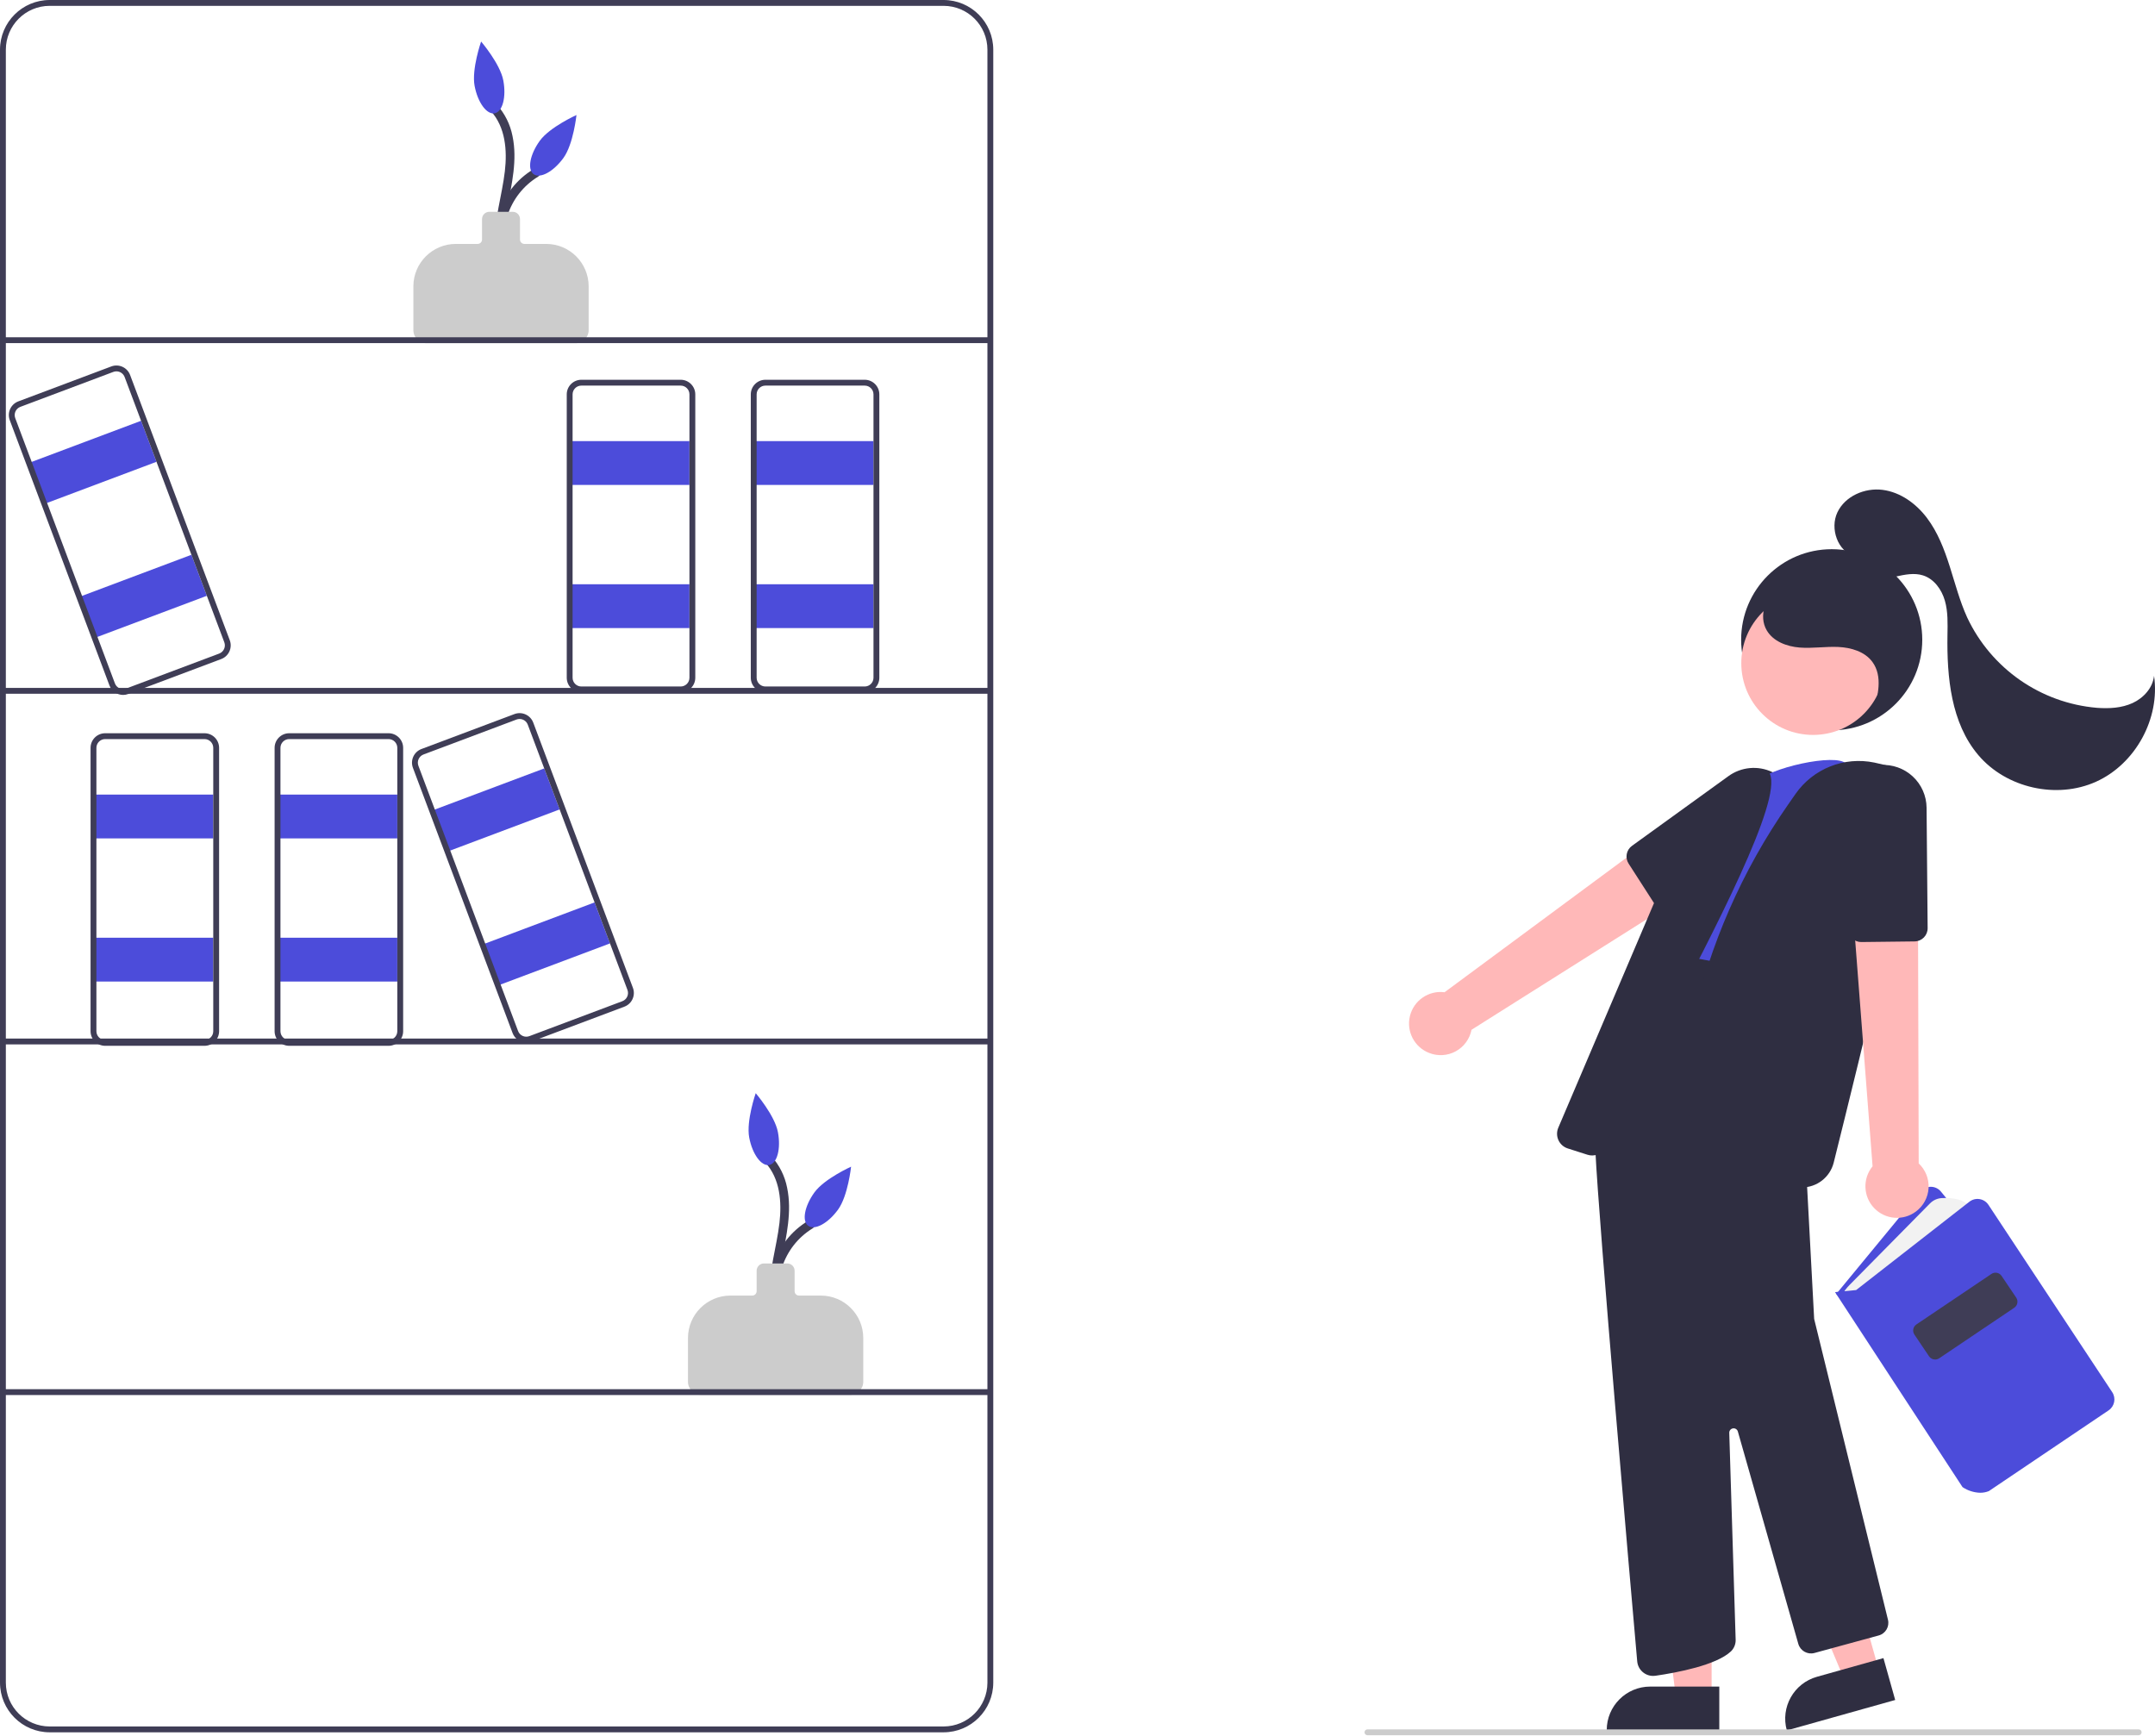
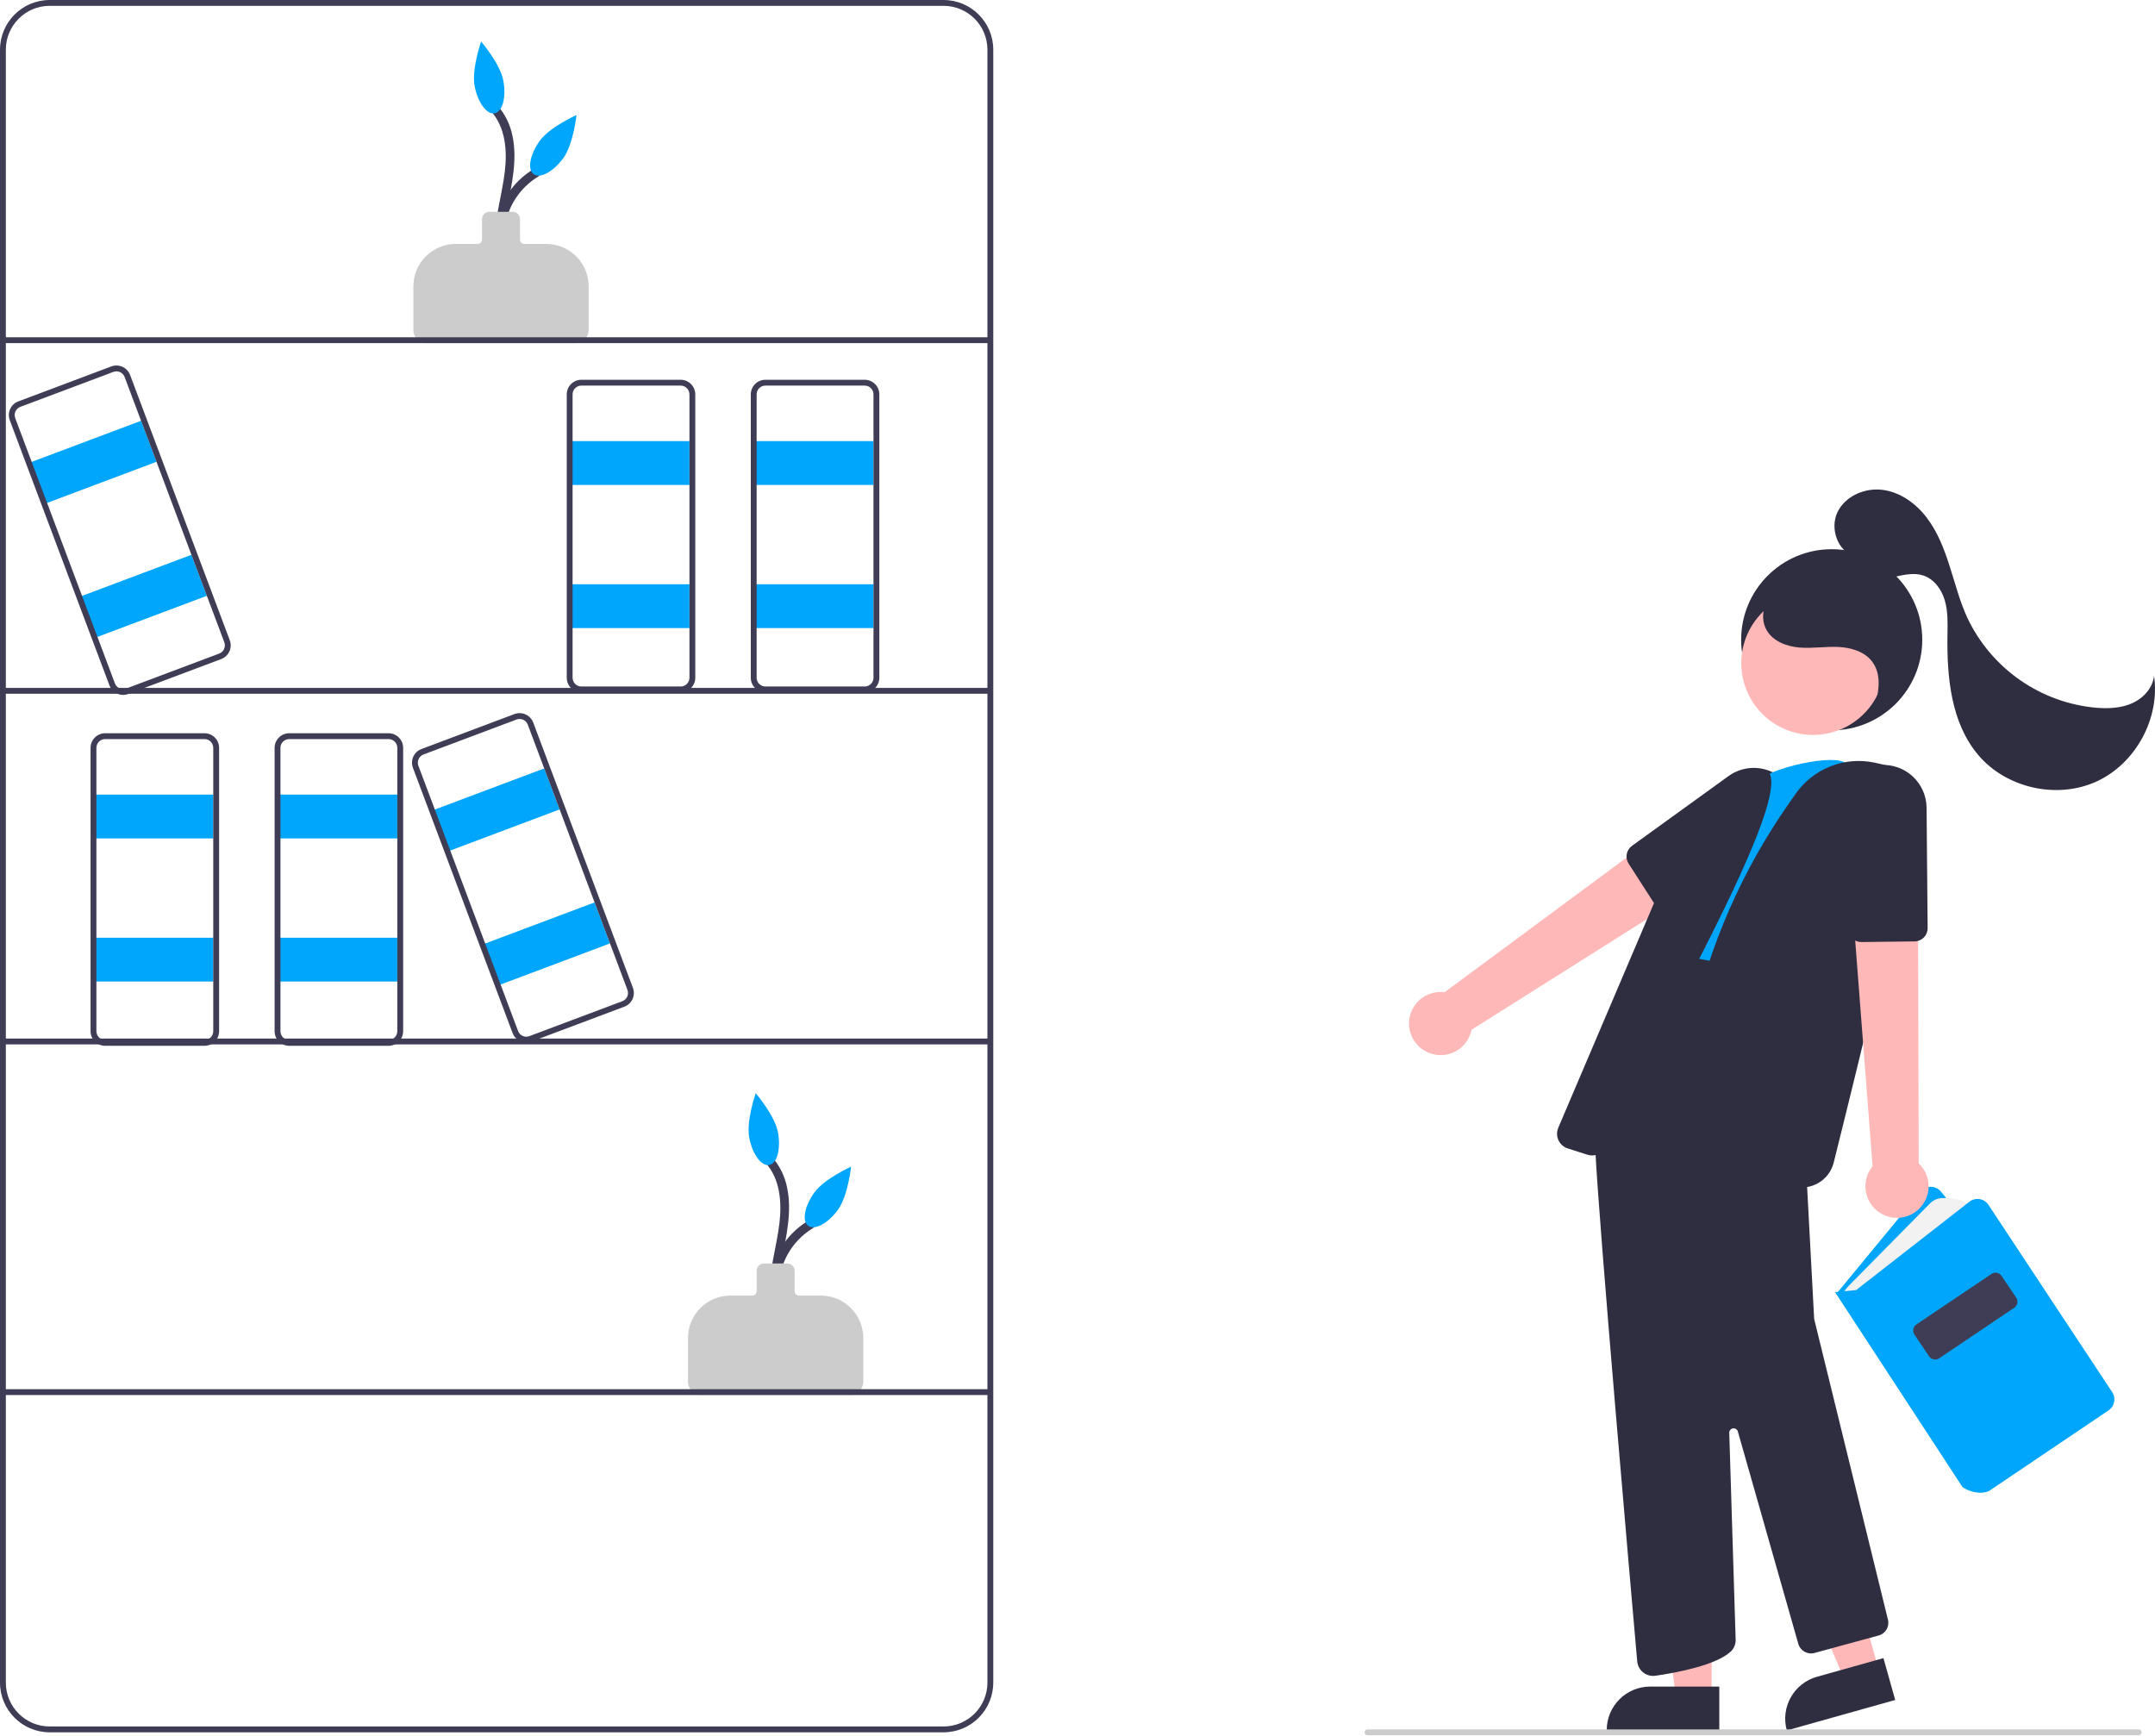
<svg xmlns="http://www.w3.org/2000/svg" data-name="Layer 1" width="737.666" height="594" viewBox="0 0 737.666 594">
  <path d="M499.593,603.574a24.3,24.3,0,0,1,9.743-30.085c1.647-1.002.141-3.597-1.514-2.59A27.008,27.008,0,0,0,497.003,605.088c.757,1.77,3.342.243,2.59-1.514Z" transform="translate(-231.1672 -153)" fill="#3f3d56" />
  <path d="M500.452,607.609c-4.046-7.168-3.094-15.747-1.639-23.499,1.519-8.092,3.511-16.309,1.788-24.539a22.527,22.527,0,0,0-5.353-10.734c-1.311-1.423-3.428.702-2.121,2.121,5.089,5.527,5.679,13.545,4.853,20.665-.974,8.399-3.733,16.583-3.39,25.117a27.202,27.202,0,0,0,3.272,12.382,1.501,1.501,0,0,0,2.59-1.514Z" transform="translate(-231.1672 -153)" fill="#3f3d56" />
  <path d="M522.167,630.5h-51a4.505,4.505,0,0,1-4.5-4.5V611.02A14.536,14.536,0,0,1,481.187,596.5h7.48a1.502,1.502,0,0,0,1.5-1.5v-7a2.503,2.503,0,0,1,2.5-2.5h8a2.503,2.503,0,0,1,2.5,2.5v7a1.502,1.502,0,0,0,1.5,1.5h7.48a14.536,14.536,0,0,1,14.52,14.52V626A4.505,4.505,0,0,1,522.167,630.5Z" transform="translate(-231.1672 -153)" fill="#ccc" />
-   <path d="M497.451,540.54c1.074,5.699-.256,10.733-2.969,11.244s-5.784-3.694-6.858-9.393,2.229-15.175,2.229-15.175S496.377,534.841,497.451,540.54Z" transform="translate(-231.1672 -153)" fill="#4c4cda" />
-   <path d="M518.045,567.052c-3.4,4.697-7.97,7.193-10.207,5.573s-1.294-6.74,2.107-11.437,12.553-8.814,12.553-8.814S521.445,562.355,518.045,567.052Z" transform="translate(-231.1672 -153)" fill="#4c4cda" />
+   <path d="M497.451,540.54c1.074,5.699-.256,10.733-2.969,11.244s-5.784-3.694-6.858-9.393,2.229-15.175,2.229-15.175S496.377,534.841,497.451,540.54Z" transform="translate(-231.1672 -153)" fill="#00a6fb" />
+   <path d="M518.045,567.052c-3.4,4.697-7.97,7.193-10.207,5.573s-1.294-6.74,2.107-11.437,12.553-8.814,12.553-8.814S521.445,562.355,518.045,567.052Z" transform="translate(-231.1672 -153)" fill="#00a6fb" />
  <path d="M405.593,243.574a24.3,24.3,0,0,1,9.743-30.085c1.647-1.002.141-3.597-1.514-2.59A27.008,27.008,0,0,0,403.003,245.088c.757,1.77,3.342.243,2.59-1.514Z" transform="translate(-231.1672 -153)" fill="#3f3d56" />
  <path d="M406.452,247.609c-4.046-7.168-3.094-15.747-1.639-23.499,1.519-8.092,3.511-16.309,1.788-24.539a22.527,22.527,0,0,0-5.353-10.734c-1.311-1.423-3.428.702-2.121,2.121,5.089,5.527,5.679,13.545,4.853,20.665-.974,8.399-3.733,16.583-3.39,25.117a27.202,27.202,0,0,0,3.272,12.382,1.501,1.501,0,0,0,2.59-1.514Z" transform="translate(-231.1672 -153)" fill="#3f3d56" />
  <path d="M428.167,270.5h-51a4.505,4.505,0,0,1-4.5-4.5V251.02A14.536,14.536,0,0,1,387.187,236.5h7.48a1.502,1.502,0,0,0,1.5-1.5v-7a2.503,2.503,0,0,1,2.5-2.5h8a2.503,2.503,0,0,1,2.5,2.5v7a1.502,1.502,0,0,0,1.5,1.5h7.48a14.536,14.536,0,0,1,14.52,14.52V266A4.505,4.505,0,0,1,428.167,270.5Z" transform="translate(-231.1672 -153)" fill="#ccc" />
-   <path d="M403.451,180.54c1.074,5.699-.256,10.733-2.969,11.244s-5.784-3.694-6.858-9.393,2.229-15.175,2.229-15.175S402.377,174.841,403.451,180.54Z" transform="translate(-231.1672 -153)" fill="#4c4cda" />
-   <path d="M424.045,207.052c-3.4,4.697-7.97,7.193-10.207,5.573s-1.294-6.74,2.107-11.437,12.553-8.814,12.553-8.814S427.445,202.355,424.045,207.052Z" transform="translate(-231.1672 -153)" fill="#4c4cda" />
-   <rect x="32" y="272" width="41" height="15" fill="#4c4cda" />
-   <rect x="32" y="321" width="41" height="15" fill="#4c4cda" />
+   <path d="M403.451,180.54c1.074,5.699-.256,10.733-2.969,11.244s-5.784-3.694-6.858-9.393,2.229-15.175,2.229-15.175S402.377,174.841,403.451,180.54Z" transform="translate(-231.1672 -153)" fill="#00a6fb" />
+   <path d="M424.045,207.052c-3.4,4.697-7.97,7.193-10.207,5.573s-1.294-6.74,2.107-11.437,12.553-8.814,12.553-8.814S427.445,202.355,424.045,207.052Z" transform="translate(-231.1672 -153)" fill="#00a6fb" />
+   <rect x="32" y="272" width="41" height="15" fill="#00a6fb" />
+   <rect x="32" y="321" width="41" height="15" fill="#00a6fb" />
  <path d="M554.167,746h-306a17.019,17.019,0,0,1-17-17V170a17.019,17.019,0,0,1,17-17h306a17.019,17.019,0,0,1,17,17V729A17.019,17.019,0,0,1,554.167,746Zm-306-591a15.017,15.017,0,0,0-15,15V729a15.017,15.017,0,0,0,15,15h306a15.017,15.017,0,0,0,15-15V170a15.017,15.017,0,0,0-15-15Z" transform="translate(-231.1672 -153)" fill="#3f3d56" />
  <rect x="1" y="115.453" width="338" height="2" fill="#3f3d56" />
  <rect x="1" y="235.484" width="338" height="2" fill="#3f3d56" />
  <rect x="1" y="355.516" width="338" height="2" fill="#3f3d56" />
  <rect x="1" y="475.547" width="338" height="2" fill="#3f3d56" />
  <path d="M301.167,511h-34a5.006,5.006,0,0,1-5-5V409a5.006,5.006,0,0,1,5-5h34a5.006,5.006,0,0,1,5,5v97A5.006,5.006,0,0,1,301.167,511Zm-34-105a3.003,3.003,0,0,0-3,3v97a3.003,3.003,0,0,0,3,3h34a3.003,3.003,0,0,0,3-3V409a3.003,3.003,0,0,0-3-3Z" transform="translate(-231.1672 -153)" fill="#3f3d56" />
-   <rect x="95" y="272" width="41" height="15" fill="#4c4cda" />
-   <rect x="95" y="321" width="41" height="15" fill="#4c4cda" />
+   <rect x="95" y="272" width="41" height="15" fill="#00a6fb" />
+   <rect x="95" y="321" width="41" height="15" fill="#00a6fb" />
  <path d="M364.167,511h-34a5.006,5.006,0,0,1-5-5V409a5.006,5.006,0,0,1,5-5h34a5.006,5.006,0,0,1,5,5v97A5.006,5.006,0,0,1,364.167,511Zm-34-105a3.003,3.003,0,0,0-3,3v97a3.003,3.003,0,0,0,3,3h34a3.003,3.003,0,0,0,3-3V409a3.003,3.003,0,0,0-3-3Z" transform="translate(-231.1672 -153)" fill="#3f3d56" />
-   <rect x="195" y="151" width="41" height="15" fill="#4c4cda" />
-   <rect x="195" y="200" width="41" height="15" fill="#4c4cda" />
+   <rect x="195" y="151" width="41" height="15" fill="#00a6fb" />
+   <rect x="195" y="200" width="41" height="15" fill="#00a6fb" />
  <path d="M464.167,390h-34a5.006,5.006,0,0,1-5-5V288a5.006,5.006,0,0,1,5-5h34a5.006,5.006,0,0,1,5,5v97A5.006,5.006,0,0,1,464.167,390Zm-34-105a3.003,3.003,0,0,0-3,3v97a3.003,3.003,0,0,0,3,3h34a3.003,3.003,0,0,0,3-3V288a3.003,3.003,0,0,0-3-3Z" transform="translate(-231.1672 -153)" fill="#3f3d56" />
-   <rect x="258" y="151" width="41" height="15" fill="#4c4cda" />
-   <rect x="258" y="200" width="41" height="15" fill="#4c4cda" />
+   <rect x="258" y="151" width="41" height="15" fill="#00a6fb" />
+   <rect x="258" y="200" width="41" height="15" fill="#00a6fb" />
  <path d="M527.167,390h-34a5.006,5.006,0,0,1-5-5V288a5.006,5.006,0,0,1,5-5h34a5.006,5.006,0,0,1,5,5v97A5.006,5.006,0,0,1,527.167,390Zm-34-105a3.003,3.003,0,0,0-3,3v97a3.003,3.003,0,0,0,3,3h34a3.003,3.003,0,0,0,3-3V288a3.003,3.003,0,0,0-3-3Z" transform="translate(-231.1672 -153)" fill="#3f3d56" />
-   <rect x="380.405" y="422.774" width="41" height="15" transform="translate(-356.897 15.51816) rotate(-20.59468)" fill="#4c4cda" />
-   <rect x="397.641" y="468.642" width="41" height="15" transform="translate(-371.9299 24.51236) rotate(-20.59468)" fill="#4c4cda" />
+   <rect x="380.405" y="422.774" width="41" height="15" transform="translate(-356.897 15.51816) rotate(-20.59468)" fill="#00a6fb" />
+   <rect x="397.641" y="468.642" width="41" height="15" transform="translate(-371.9299 24.51236) rotate(-20.59468)" fill="#00a6fb" />
  <path d="M411.311,509.883a5.009,5.009,0,0,1-4.678-3.244L372.513,415.838a5.006,5.006,0,0,1,2.922-6.439l31.827-11.959a4.999,4.999,0,0,1,6.439,2.922l34.12,90.801a5.006,5.006,0,0,1-2.922,6.439h-0l-31.827,11.959A4.996,4.996,0,0,1,411.311,509.883Zm-2.289-110.765a3.006,3.006,0,0,0-1.057.193L376.138,411.271a3.004,3.004,0,0,0-1.753,3.864l34.12,90.801a3,3,0,0,0,3.864,1.753L444.196,495.729a3.004,3.004,0,0,0,1.753-3.864l-34.12-90.801a3.006,3.006,0,0,0-2.807-1.946Z" transform="translate(-231.1672 -153)" fill="#3f3d56" />
-   <rect x="242.405" y="303.774" width="41" height="15" transform="translate(-323.8574 -40.62902) rotate(-20.59468)" fill="#4c4cda" />
-   <rect x="259.641" y="349.642" width="41" height="15" transform="translate(-338.8904 -31.63483) rotate(-20.59468)" fill="#4c4cda" />
+   <rect x="242.405" y="303.774" width="41" height="15" transform="translate(-323.8574 -40.62902) rotate(-20.59468)" fill="#00a6fb" />
+   <rect x="259.641" y="349.642" width="41" height="15" transform="translate(-338.8904 -31.63483) rotate(-20.59468)" fill="#00a6fb" />
  <path d="M273.311,390.883a5.009,5.009,0,0,1-4.678-3.244L234.513,296.838a5.006,5.006,0,0,1,2.922-6.439l31.827-11.959a4.999,4.999,0,0,1,6.439,2.922l34.12,90.801a5.006,5.006,0,0,1-2.922,6.439h-0l-31.827,11.959A4.996,4.996,0,0,1,273.311,390.883Zm-2.289-110.765a3.006,3.006,0,0,0-1.057.193L238.138,292.271a3.004,3.004,0,0,0-1.753,3.864l34.12,90.801a3,3,0,0,0,3.864,1.753L306.196,376.729a3.004,3.004,0,0,0,1.753-3.864l-34.12-90.801a3.006,3.006,0,0,0-2.807-1.946Z" transform="translate(-231.1672 -153)" fill="#3f3d56" />
  <circle cx="627" cy="219" r="31" fill="#2f2e41" />
  <path d="M720.448,513.471a10.743,10.743,0,0,0,14.424-7.956l85.237-53.778-15.514-17.467-78.943,58.391a10.801,10.801,0,0,0-5.203,20.811Z" transform="translate(-231.1672 -153)" fill="#ffb8b8" />
  <path d="M802.313,466.034a4.504,4.504,0,0,1-3.793-2.063l-9.871-15.339a4.501,4.501,0,0,1,1.148-6.082l33.03-23.873a14.789,14.789,0,1,1,16.63,24.445l-34.729,22.205A4.466,4.466,0,0,1,802.313,466.034Z" transform="translate(-231.1672 -153)" fill="#2f2e41" />
  <polygon points="585.894 580.85 573.635 580.849 567.802 533.561 585.897 533.562 585.894 580.85" fill="#ffb8b8" />
  <path d="M564.877,577.346h23.644a0,0,0,0,1,0,0v14.887a0,0,0,0,1,0,0H549.991a0,0,0,0,1,0,0v0A14.887,14.887,0,0,1,564.877,577.346Z" fill="#2f2e41" />
  <polygon points="643.128 571.684 631.324 574.998 612.926 531.047 630.347 526.156 643.128 571.684" fill="#ffb8b8" />
  <path d="M854.962,725.532h23.644a0,0,0,0,1,0,0v14.887a0,0,0,0,1,0,0H840.076a0,0,0,0,1,0,0v0A14.887,14.887,0,0,1,854.962,725.532Z" transform="translate(-397.2878 106.5326) rotate(-15.68037)" fill="#2f2e41" />
-   <path d="M907.327,652.113l-47.596-56.171,28.881-35.044a4.5,4.5,0,0,1,6.961.021l43.702,53.634Z" transform="translate(-231.1672 -153)" fill="#4c4cda" />
+   <path d="M907.327,652.113l-47.596-56.171,28.881-35.044a4.5,4.5,0,0,1,6.961.021l43.702,53.634Z" transform="translate(-231.1672 -153)" fill="#00a6fb" />
  <path d="M861.651,596.36h0a15.942,15.942,0,0,1,2.586-3.453l27.567-27.948a6.134,6.134,0,0,1,4.076-1.83c3.15-.149,8.316.17,9.756,3.625l-37.218,30.451Z" transform="translate(-231.1672 -153)" fill="#f2f2f2" />
-   <path d="M908.981,663.999a11.431,11.431,0,0,1-5.958-1.887l-.132-.136-43.592-66.669,7.233-.699,38.767-30.238a4.5,4.5,0,0,1,6.522,1.067l42.376,64.138a4.513,4.513,0,0,1-1.238,6.211l-41.006,27.65A7.949,7.949,0,0,1,908.981,663.999Z" transform="translate(-231.1672 -153)" fill="#4c4cda" />
+   <path d="M908.981,663.999a11.431,11.431,0,0,1-5.958-1.887l-.132-.136-43.592-66.669,7.233-.699,38.767-30.238a4.5,4.5,0,0,1,6.522,1.067l42.376,64.138a4.513,4.513,0,0,1-1.238,6.211l-41.006,27.65A7.949,7.949,0,0,1,908.981,663.999Z" transform="translate(-231.1672 -153)" fill="#00a6fb" />
  <path d="M893.564,618.394a2.499,2.499,0,0,1-2.077-1.103l-5.008-7.438a2.504,2.504,0,0,1,.678-3.471l25.691-17.296a2.505,2.505,0,0,1,3.47.678l5.008,7.438a2.504,2.504,0,0,1-.678,3.471l-25.691,17.296A2.491,2.491,0,0,1,893.564,618.394Z" transform="translate(-231.1672 -153)" fill="#3f3d56" />
  <path d="M797.029,726.698a5.479,5.479,0,0,1-5.439-5.004c-2.182-24.785-13.127-149.7-14.328-174.927-1.334-28.029,21.993-72.371,22.229-72.815l.161-.305,11.53,1.44v1.341l10.974,1.291,21.238,2.056,6.08,74.318,2.688,50.402L877.423,707.439a4.476,4.476,0,0,1-3.186,5.414l-21.983,5.995a4.519,4.519,0,0,1-5.512-3.109l-20.698-72.707a1.5,1.5,0,0,0-2.942.457l2.189,70.896a5.343,5.343,0,0,1-1.617,3.912c-5.039,4.732-18.354,7.259-25.841,8.344A5.579,5.579,0,0,1,797.029,726.698Z" transform="translate(-231.1672 -153)" fill="#2f2e41" />
-   <path d="M863.086,414.392c-3.488-3.636-26.473,1.361-31.576,6.718l-34.936,57.106,57.778,10.749L867.117,416.408Z" transform="translate(-231.1672 -153)" fill="#4c4cda" />
+   <path d="M863.086,414.392c-3.488-3.636-26.473,1.361-31.576,6.718l-34.936,57.106,57.778,10.749L867.117,416.408Z" transform="translate(-231.1672 -153)" fill="#00a6fb" />
  <path d="M847.942,559.479a11.248,11.248,0,0,1-3.657-.609c-3.357-1.151-7.471-2.356-12.228-3.579-20.834-5.357-28.189-22.51-21.862-50.98l.16-.723A210.734,210.734,0,0,1,843.311,428.325l2.45-3.52a26.398,26.398,0,0,1,27.045-10.756c9.374,1.934,14.407,4.735,14.96,8.328,1.085,7.05-19.854,92.27-28.907,128.582a11.235,11.235,0,0,1-10.918,8.52Z" transform="translate(-231.1672 -153)" fill="#2f2e41" />
  <path d="M776.171,548.539a5.283,5.283,0,0,1-1.605-.25l-6.753-2.16a5.269,5.269,0,0,1-3.24-7.082L800.404,454.943a78.693,78.693,0,0,1,34.124-37.827h0a1.841,1.841,0,0,1,1.461-.137,1.657,1.657,0,0,1,1.005.892c4.214,9.271-18.722,53.144-37.152,88.396-9.437,18.051-17.587,33.641-18.515,38.086a5.263,5.263,0,0,1-5.156,4.187Z" transform="translate(-231.1672 -153)" fill="#2f2e41" />
  <path d="M887.026,567.703a10.743,10.743,0,0,0,.921-16.447l-.285-100.784-23.04,3.866,7.536,97.902A10.801,10.801,0,0,0,887.026,567.703Z" transform="translate(-231.1672 -153)" fill="#ffb8b8" />
  <path d="M868.266,475.477a4.499,4.499,0,0,1-4.489-4.203l-2.68-40.666A14.807,14.807,0,0,1,874.882,414.877a14.79,14.79,0,0,1,15.761,14.626l.364,41.22a4.509,4.509,0,0,1-4.447,4.54l-18.239.214Z" transform="translate(-231.1672 -153)" fill="#2f2e41" />
  <circle cx="620.614" cy="227.016" r="24.561" fill="#ffb8b8" />
  <path d="M872.203,397.202c1.832-5.83,3.514-12.703-.112-17.623-2.612-3.545-7.302-4.917-11.701-5.113s-8.81.549-13.199.2-9.028-2.081-11.258-5.878c-2.891-4.923-.442-11.704,4.206-15.02s10.788-3.778,16.445-3.006a35.477,35.477,0,0,1,19.292,8.63c5.258,4.853,8.685,11.848,8.533,19.002s-4.165,14.278-10.559,17.49" transform="translate(-231.1672 -153)" fill="#2f2e41" />
  <path d="M866.079,343.534c-5.88-1.811-8.592-9.585-5.962-15.147s9.351-8.475,15.454-7.7,11.481,4.69,15.191,9.599,5.947,10.759,7.812,16.622,3.416,11.853,5.963,17.453a54.168,54.168,0,0,0,44.45,30.943c4.129.299,8.414.085,12.177-1.641s6.919-5.205,7.34-9.324c2.142,14.629-6.369,30.176-19.846,36.255s-30.765,2.168-40.313-9.12c-9.331-11.031-10.776-26.606-10.552-41.052.062-3.962.208-7.998-.887-11.806s-3.685-7.429-7.458-8.638c-3.044-.976-6.341-.272-9.462.419s-6.435,1.358-9.457.315-5.455-4.479-4.237-7.435" transform="translate(-231.1672 -153)" fill="#2f2e41" />
  <path d="M963.25,747h-264a1,1,0,1,1,0-2h264a1,1,0,0,1,0,2Z" transform="translate(-231.1672 -153)" fill="#ccc" />
</svg>
